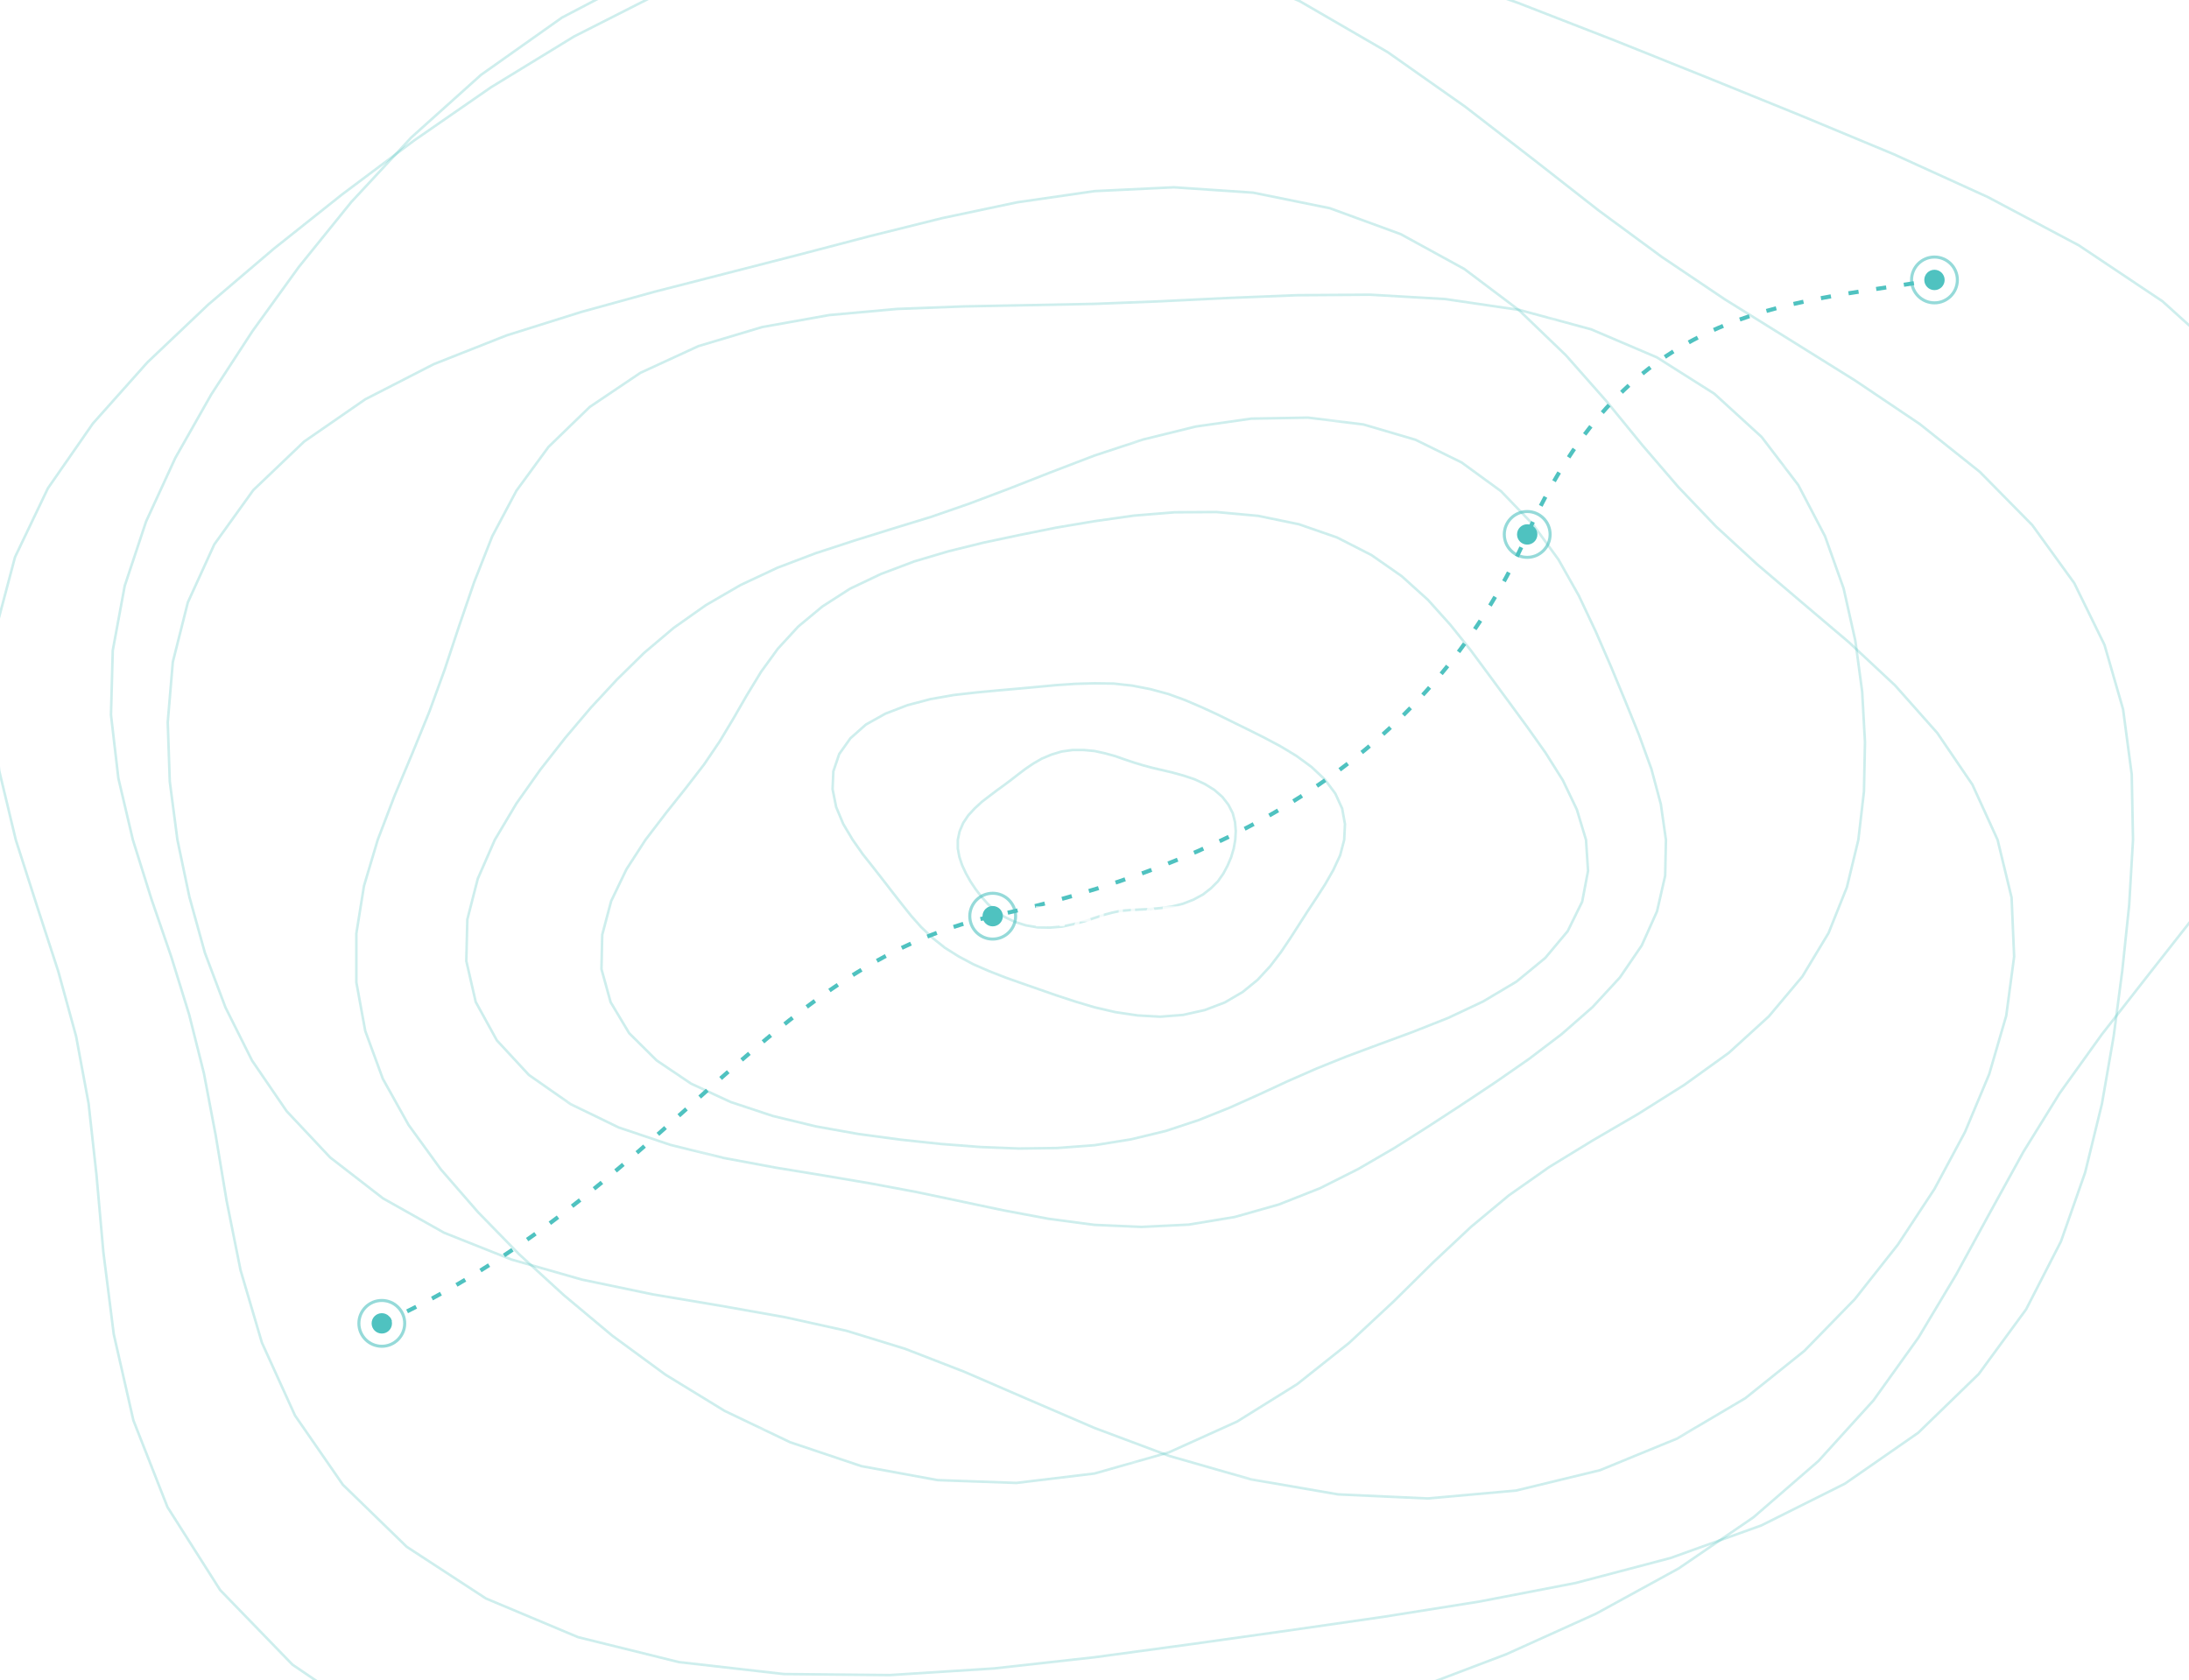
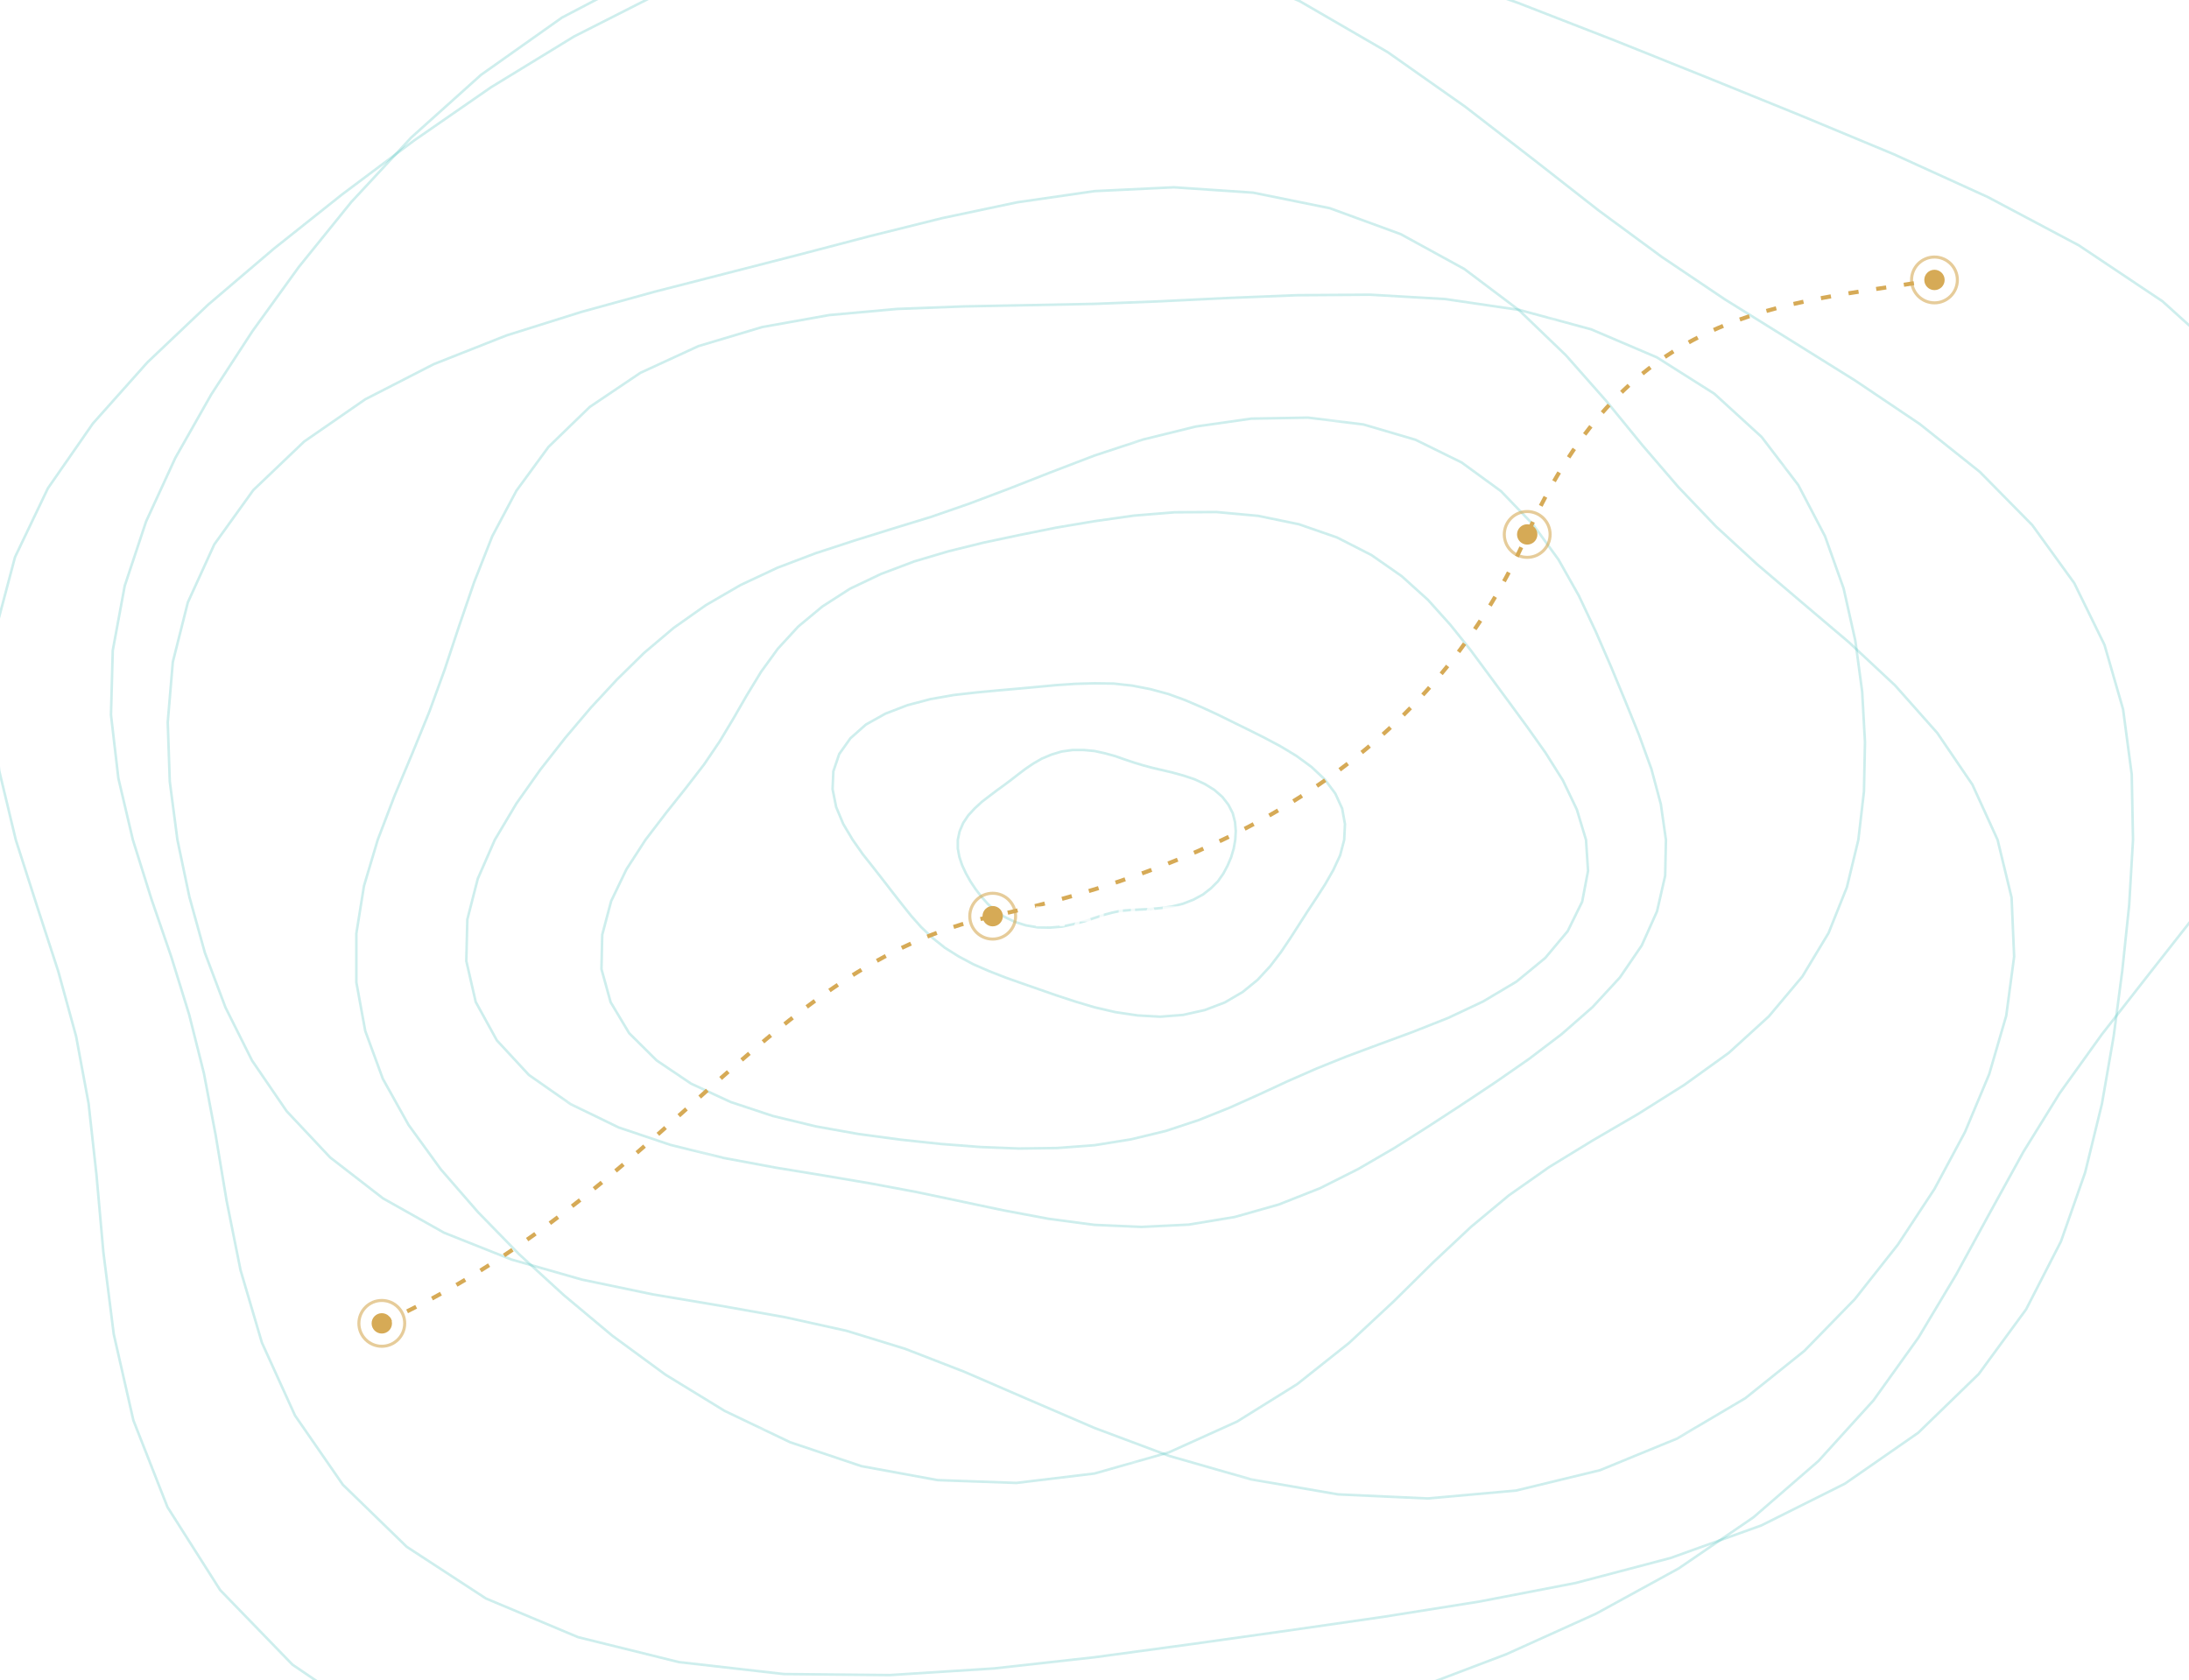
<svg xmlns="http://www.w3.org/2000/svg" viewBox="0 0 860 660">
  <g fill="none" stroke-width="1">
    <path d="M485.3 330.0 L484.7 333.4 L483.7 336.8 L482.3 340.1 L480.6 343.3 L478.5 346.3 L475.8 349.0 L472.6 351.5 L468.9 353.5 L464.8 355.1 L460.5 356.2 L456.1 356.8 L451.8 357.2 L447.7 357.4 L443.9 357.6 L440.4 357.9 L437.0 358.6 L433.6 359.5 L430.0 360.7 L426.1 362.0 L421.9 363.1 L417.3 364.1 L412.5 364.5 L407.7 364.4 L403.0 363.6 L398.6 362.2 L394.7 360.3 L391.2 357.9 L388.2 355.3 L385.6 352.4 L383.3 349.4 L381.3 346.4 L379.5 343.2 L378.0 340.0 L376.9 336.7 L376.3 333.4 L376.3 330.0 L377.0 326.7 L378.4 323.4 L380.4 320.4 L382.9 317.7 L385.7 315.1 L388.7 312.8 L391.6 310.6 L394.5 308.5 L397.3 306.4 L400.0 304.3 L402.9 302.1 L406.0 300.0 L409.3 298.1 L413.1 296.5 L417.1 295.3 L421.4 294.7 L425.7 294.7 L430.0 295.1 L434.1 296.0 L438.1 297.1 L441.8 298.4 L445.4 299.6 L449.0 300.7 L452.7 301.7 L456.6 302.6 L460.8 303.6 L465.1 304.8 L469.3 306.2 L473.4 308.1 L477.1 310.4 L480.2 313.1 L482.6 316.2 L484.3 319.5 L485.2 323.0 L485.5 326.5 Z" stroke="rgba(79,194,192,.28)" />
    <path d="M528.1 330.0 L526.5 336.1 L523.8 341.9 L520.6 347.5 L517.2 352.8 L513.7 358.1 L510.3 363.4 L506.9 368.7 L503.2 374.2 L499.0 379.7 L494.1 385.0 L488.2 389.8 L481.2 393.9 L473.3 396.9 L464.8 398.8 L455.8 399.5 L446.9 399.0 L438.2 397.7 L430.0 395.8 L422.3 393.5 L415.0 391.1 L408.1 388.7 L401.5 386.4 L395.0 384.1 L388.6 381.6 L382.4 378.9 L376.6 375.8 L371.2 372.4 L366.3 368.5 L361.9 364.3 L358.0 359.9 L354.4 355.4 L350.8 350.8 L347.1 346.0 L343.2 341.0 L339.0 335.7 L335.0 330.0 L331.3 323.8 L328.5 317.1 L327.1 310.1 L327.4 303.1 L329.7 296.3 L334.1 290.1 L340.2 284.7 L347.9 280.4 L356.5 277.1 L365.6 274.7 L374.7 273.1 L383.5 272.1 L392.0 271.3 L400.0 270.6 L407.6 269.9 L415.1 269.2 L422.6 268.7 L430.0 268.5 L437.5 268.6 L444.8 269.4 L452.0 270.8 L459.0 272.7 L465.6 275.1 L471.9 277.8 L478.0 280.6 L484.1 283.6 L490.2 286.6 L496.6 289.8 L503.0 293.2 L509.3 297.0 L515.3 301.4 L520.5 306.3 L524.6 311.8 L527.3 317.7 L528.4 323.8 Z" stroke="rgba(79,194,192,.28)" />
    <path d="M570.7 330.0 L572.3 339.0 L572.1 348.0 L570.0 357.0 L565.8 365.6 L560.0 373.6 L552.8 381.0 L544.7 387.8 L536.1 394.1 L527.3 400.0 L518.4 405.8 L509.4 411.6 L500.0 417.3 L490.0 422.7 L479.3 427.5 L467.7 431.3 L455.4 433.8 L442.7 434.5 L430.0 433.3 L417.8 430.4 L406.5 426.0 L396.3 420.5 L387.3 414.4 L379.3 408.3 L371.9 402.4 L364.8 397.1 L357.4 392.3 L349.7 387.8 L341.4 383.5 L332.9 379.0 L324.3 374.0 L316.0 368.3 L308.6 361.8 L302.4 354.6 L297.4 346.8 L293.6 338.6 L291.1 330.0 L289.5 321.2 L288.8 312.1 L288.9 302.8 L290.0 293.3 L292.2 283.7 L295.9 274.2 L301.4 265.2 L308.9 256.8 L318.5 249.7 L329.9 244.1 L342.8 240.3 L356.5 238.3 L370.4 237.9 L383.9 238.8 L396.7 240.6 L408.6 242.6 L419.6 244.5 L430.0 245.9 L440.1 246.7 L450.3 247.1 L460.8 247.3 L471.6 247.7 L482.6 248.7 L493.6 250.7 L504.2 253.7 L514.0 258.0 L522.8 263.2 L530.5 269.3 L537.3 275.9 L543.3 282.9 L548.8 290.1 L554.0 297.5 L559.0 305.1 L563.7 313.0 L567.7 321.3 Z" stroke="rgba(255,255,255,.12)" />
    <path d="M623.1 330.0 L623.9 342.2 L621.6 354.3 L615.9 365.9 L607.1 376.4 L595.8 385.7 L582.7 393.5 L568.9 400.0 L555.0 405.5 L541.7 410.4 L529.1 415.1 L517.4 419.8 L506.0 424.8 L494.8 430.0 L483.2 435.2 L471.0 440.1 L458.0 444.4 L444.3 447.7 L430.0 450.0 L415.3 451.1 L400.3 451.3 L385.1 450.7 L369.6 449.5 L353.7 447.8 L337.3 445.6 L320.5 442.6 L303.6 438.5 L287.0 433.0 L271.5 425.8 L258.0 416.7 L247.2 406.0 L239.9 393.8 L236.3 380.8 L236.6 367.3 L240.1 354.1 L246.1 341.6 L253.6 330.0 L261.7 319.4 L269.5 309.6 L276.6 300.4 L282.7 291.4 L288.1 282.4 L293.4 273.2 L299.0 264.0 L305.6 254.9 L313.6 246.2 L323.1 238.3 L334.0 231.3 L346.2 225.5 L359.2 220.6 L372.7 216.6 L386.5 213.2 L400.7 210.2 L415.1 207.3 L430.0 204.8 L445.5 202.6 L461.5 201.3 L477.9 201.2 L494.3 202.7 L510.3 206.0 L525.3 211.2 L538.8 218.1 L550.7 226.4 L561.0 235.7 L569.8 245.5 L577.8 255.5 L585.2 265.5 L592.5 275.4 L599.9 285.5 L607.2 295.8 L614.0 306.6 L619.5 318.1 Z" stroke="rgba(79,194,192,.28)" />
    <path d="M654.5 330.0 L654.2 344.1 L651.0 358.1 L645.0 371.5 L636.4 384.1 L625.7 395.7 L613.6 406.3 L600.7 416.1 L587.6 425.2 L574.4 434.0 L561.2 442.6 L547.8 451.1 L533.7 459.3 L518.6 466.9 L502.4 473.3 L485.1 478.2 L467.0 481.2 L448.5 482.1 L430.0 481.3 L411.9 478.9 L394.3 475.6 L377.2 472.0 L360.1 468.4 L342.5 465.1 L324.2 462.0 L304.7 458.8 L284.3 455.0 L263.5 449.9 L243.0 443.0 L224.1 433.8 L207.8 422.4 L195.2 408.8 L186.9 393.7 L183.2 377.6 L183.6 361.3 L187.7 345.3 L194.4 330.0 L202.9 315.7 L212.3 302.4 L222.1 289.9 L232.1 278.1 L242.4 267.0 L253.1 256.5 L264.7 246.7 L277.3 237.8 L290.9 229.9 L305.4 223.1 L320.4 217.4 L335.7 212.4 L350.8 207.7 L365.8 203.1 L380.8 197.9 L396.2 192.1 L412.5 185.7 L430.0 179.0 L449.1 172.7 L469.8 167.6 L491.6 164.5 L513.9 164.1 L535.7 166.8 L556.1 172.8 L574.2 181.7 L589.7 193.0 L602.2 206.0 L612.3 219.9 L620.3 234.1 L626.9 248.1 L632.9 261.9 L638.5 275.4 L643.9 288.7 L648.8 302.2 L652.5 316.0 Z" stroke="rgba(79,194,192,.28)" />
    <path d="M703.7 330.0 L705.1 347.3 L704.2 364.8 L700.5 382.2 L693.5 399.0 L682.9 414.9 L669.2 429.4 L652.9 442.4 L634.7 453.7 L615.6 463.7 L596.1 472.6 L576.6 480.8 L557.2 488.6 L537.6 496.1 L517.5 503.0 L496.6 509.0 L474.9 513.4 L452.6 515.7 L430.0 515.4 L407.8 512.5 L386.7 506.9 L367.0 499.4 L348.9 490.5 L332.1 481.1 L316.2 471.9 L300.3 463.4 L283.5 455.7 L265.3 448.6 L245.5 441.5 L224.3 433.7 L202.6 424.5 L181.5 413.4 L162.4 400.1 L146.6 384.7 L135.2 367.4 L128.6 349.0 L126.9 330.0 L129.8 311.1 L136.3 292.7 L145.9 275.2 L157.5 258.6 L170.8 243.0 L185.5 228.4 L201.5 214.8 L219.0 202.5 L238.2 191.9 L258.9 183.2 L280.9 176.7 L303.8 172.6 L326.9 170.8 L349.5 170.8 L371.2 171.9 L391.7 173.5 L411.1 174.6 L430.0 174.7 L449.0 173.6 L468.9 171.3 L490.1 168.5 L512.9 165.9 L537.1 164.6 L562.0 165.4 L586.5 169.1 L609.6 175.9 L630.3 185.8 L647.9 198.4 L662.0 213.0 L673.0 229.0 L681.3 245.6 L687.6 262.5 L692.8 279.3 L697.1 296.1 L700.8 312.9 Z" stroke="rgba(255,255,255,.12)" />
    <path d="M730.1 330.0 L725.6 348.6 L718.4 366.6 L708.1 383.7 L694.9 399.4 L679.2 413.7 L661.7 426.3 L643.6 437.7 L625.6 448.2 L608.6 458.6 L592.8 469.7 L577.9 482.1 L563.1 496.0 L547.5 511.4 L530.0 527.7 L509.6 543.9 L486.0 558.6 L459.2 570.7 L430.0 579.0 L399.3 582.7 L368.4 581.6 L338.4 576.1 L310.4 566.7 L284.7 554.4 L261.5 540.2 L240.5 524.8 L221.5 508.9 L203.9 492.8 L187.8 476.3 L173.2 459.5 L160.5 442.0 L150.4 423.9 L143.5 405.1 L140.0 386.0 L140.0 366.8 L143.0 348.1 L148.4 330.0 L155.0 312.7 L162.0 296.0 L168.7 279.6 L174.7 263.1 L180.3 246.2 L186.3 228.7 L193.4 210.7 L202.9 192.8 L215.5 175.6 L231.7 159.9 L251.6 146.5 L274.4 136.0 L299.5 128.5 L325.8 123.8 L352.4 121.4 L378.7 120.4 L404.5 119.9 L430.0 119.4 L455.7 118.4 L482.1 117.1 L509.6 116.0 L538.3 115.8 L567.7 117.5 L597.0 121.8 L625.1 129.4 L650.9 140.4 L673.5 154.7 L692.1 171.7 L706.5 190.6 L717.0 210.7 L724.3 231.2 L728.9 251.7 L731.6 271.8 L732.7 291.6 L732.3 311.0 Z" stroke="rgba(79,194,192,.28)" />
    <path d="M784.8 330.0 L790.3 352.7 L791.3 375.9 L788.2 399.1 L781.5 422.1 L772.0 444.8 L760.0 467.2 L745.6 489.1 L728.7 510.5 L708.9 530.8 L685.7 549.4 L658.8 565.3 L628.6 577.7 L595.6 585.7 L560.9 588.8 L525.7 587.2 L491.5 581.3 L459.4 572.1 L430.0 561.1 L403.3 549.6 L378.8 539.0 L355.6 530.0 L332.5 522.9 L308.5 517.6 L283.2 513.1 L256.4 508.6 L228.6 502.8 L200.9 494.9 L174.5 484.4 L150.5 470.9 L129.7 454.8 L112.6 436.6 L99.0 416.7 L88.6 395.9 L80.5 374.4 L74.4 352.4 L69.7 330.0 L66.7 307.1 L65.9 283.8 L67.9 260.1 L73.8 236.7 L84.2 213.9 L99.5 192.6 L119.5 173.5 L143.5 156.9 L170.4 143.1 L199.0 131.8 L228.3 122.6 L257.3 114.6 L285.8 107.3 L313.8 100.1 L341.7 92.8 L370.2 85.7 L399.6 79.5 L430.0 75.1 L461.2 73.6 L492.3 75.7 L522.4 81.8 L550.3 92.0 L575.3 105.7 L596.8 121.9 L615.2 139.6 L631.0 157.5 L645.3 175.0 L659.4 191.4 L674.2 206.9 L690.4 221.8 L707.9 236.7 L726.3 252.3 L744.5 269.3 L761.1 288.0 L774.9 308.3 Z" stroke="rgba(79,194,192,.28)" />
    <path d="M881.0 330.0 L883.2 358.5 L877.5 386.8 L865.0 413.9 L847.0 439.3 L825.2 462.7 L800.7 484.1 L774.6 503.7 L747.4 521.8 L719.1 538.1 L689.4 552.6 L658.4 564.8 L625.9 574.3 L592.3 580.7 L558.2 583.7 L524.4 583.6 L491.5 581.1 L460.0 576.9 L430.0 572.2 L401.1 568.0 L372.5 564.8 L343.3 562.8 L312.8 561.8 L280.4 560.9 L246.4 558.9 L211.5 554.7 L177.1 547.0 L144.6 535.5 L115.9 519.8 L91.9 500.4 L73.5 478.2 L60.5 454.1 L52.1 429.0 L47.1 403.9 L44.0 379.0 L41.8 354.5 L39.6 330.0 L37.6 305.3 L36.4 280.0 L37.0 254.2 L40.8 228.0 L49.1 202.1 L62.5 177.2 L81.5 154.3 L105.4 133.9 L133.5 116.5 L164.5 102.1 L197.1 90.5 L230.4 81.1 L263.8 73.4 L297.0 66.8 L330.0 61.4 L363.2 57.2 L396.6 54.8 L430.0 54.8 L463.1 57.9 L495.1 64.3 L525.2 74.1 L552.9 86.9 L577.8 101.7 L600.2 117.7 L620.9 133.7 L641.1 148.8 L662.2 162.9 L685.2 175.8 L711.0 188.3 L739.5 201.3 L769.8 215.9 L800.2 233.0 L828.6 253.1 L852.8 276.3 L870.7 302.2 Z" stroke="rgba(255,255,255,.12)" />
    <path d="M838.0 330.0 L836.5 355.6 L833.8 381.3 L830.4 407.2 L825.8 433.7 L819.2 460.7 L809.7 487.8 L796.0 514.5 L777.4 539.9 L753.6 563.0 L724.8 583.0 L692.0 599.4 L656.3 612.2 L619.1 622.0 L581.3 629.3 L543.6 635.3 L506.1 640.7 L468.4 646.0 L430.0 651.2 L390.4 655.6 L349.6 658.2 L308.0 657.8 L266.7 653.1 L227.1 643.3 L190.9 628.1 L159.8 607.8 L134.7 583.4 L115.9 556.2 L102.9 527.6 L94.5 499.1 L89.0 471.7 L84.7 445.9 L80.1 421.7 L74.3 398.6 L67.3 376.0 L59.5 353.3 L52.2 330.0 L46.5 305.8 L43.6 280.9 L44.3 255.6 L49.0 230.2 L57.4 204.9 L68.9 179.9 L83.0 155.0 L99.2 130.1 L117.4 104.9 L138.0 79.4 L161.6 54.0 L189.0 29.4 L220.8 6.9 L257.1 -12.1 L297.5 -26.0 L340.9 -33.8 L385.7 -34.7 L430.0 -28.7 L472.1 -16.5 L510.7 0.5 L545.2 20.5 L575.6 41.9 L602.9 63.0 L628.2 82.8 L652.8 100.9 L677.6 117.6 L703.0 133.4 L728.8 149.5 L754.2 166.6 L777.8 185.4 L798.4 206.3 L814.9 229.1 L826.8 253.4 L834.1 278.7 L837.5 304.3 Z" stroke="rgba(79,194,192,.28)" />
    <path d="M883.6 330.0 L864.2 357.4 L844.4 382.6 L825.8 406.4 L809.3 429.4 L795.0 452.5 L781.9 476.3 L768.6 500.7 L753.7 525.6 L736.0 550.3 L714.4 574.1 L688.9 596.2 L659.5 616.3 L627.0 634.1 L591.8 650.0 L554.4 664.2 L515.0 677.2 L473.6 689.0 L430.0 699.3 L384.1 707.6 L336.3 712.6 L287.4 713.2 L238.9 708.1 L192.6 696.5 L150.7 678.4 L114.9 654.1 L86.5 624.8 L65.8 592.2 L52.4 558.1 L44.7 524.3 L40.6 491.9 L37.9 461.6 L34.8 433.6 L29.9 407.2 L22.9 381.7 L14.6 356.2 L6.2 330.0 L-0.3 302.9 L-3.4 275.0 L-1.5 246.8 L5.9 218.9 L18.8 191.9 L36.5 166.4 L57.9 142.4 L81.8 119.7 L107.5 97.8 L134.4 76.4 L162.7 55.2 L192.9 34.3 L225.6 14.3 L261.3 -3.8 L300.1 -19.0 L341.8 -30.0 L385.5 -36.1 L430.0 -37.0 L474.1 -32.8 L516.8 -24.3 L557.5 -12.6 L596.3 1.1 L633.6 15.6 L670.3 30.3 L707.0 45.2 L744.0 60.6 L780.9 77.4 L816.7 96.4 L849.6 118.4 L877.8 143.9 L899.1 172.5 L912.1 203.6 L916.3 236.2 L911.9 268.8 L900.3 300.4 Z" stroke="rgba(79,194,192,.28)" />
  </g>
-   <path d="M150 520 C 260 470, 300 380, 390 360 S 560 300, 600 210 S 700 120, 760 110" fill="none" stroke="#4FC2C0" stroke-width="1.6" stroke-dasharray="4 7" />
+   <path d="M150 520 C 260 470, 300 380, 390 360 S 560 300, 600 210 S 700 120, 760 110" fill="none" stroke="#D6AA56" stroke-width="1.6" stroke-dasharray="4 7" />
  <g transform="translate(150 520)">
-     <circle r="9" fill="none" stroke="#4FC2C0" stroke-width="1.2" opacity=".6" />
-     <circle r="4" fill="#4FC2C0" />
+     <circle r="9" fill="none" stroke="#D6AA56" stroke-width="1.2" opacity=".6" />
+     <circle r="4" fill="#D6AA56" />
    <text x="16" y="4" fill="rgba(255,255,255,.75)" font-family="Figtree, sans-serif" font-weight="600" font-size="11" letter-spacing="1.5">DEFINE</text>
  </g>
  <g transform="translate(390 360)">
-     <circle r="9" fill="none" stroke="#4FC2C0" stroke-width="1.2" opacity=".6" />
-     <circle r="4" fill="#4FC2C0" />
+     <circle r="9" fill="none" stroke="#D6AA56" stroke-width="1.2" opacity=".6" />
+     <circle r="4" fill="#D6AA56" />
    <text x="16" y="4" fill="rgba(255,255,255,.75)" font-family="Figtree, sans-serif" font-weight="600" font-size="11" letter-spacing="1.5">EVALUATE</text>
  </g>
  <g transform="translate(600 210)">
-     <circle r="9" fill="none" stroke="#4FC2C0" stroke-width="1.2" opacity=".6" />
-     <circle r="4" fill="#4FC2C0" />
+     <circle r="9" fill="none" stroke="#D6AA56" stroke-width="1.2" opacity=".6" />
+     <circle r="4" fill="#D6AA56" />
    <text x="16" y="4" fill="rgba(255,255,255,.75)" font-family="Figtree, sans-serif" font-weight="600" font-size="11" letter-spacing="1.5">PREPARE</text>
  </g>
  <g transform="translate(760 110)">
-     <circle r="9" fill="none" stroke="#4FC2C0" stroke-width="1.2" opacity=".6" />
-     <circle r="4" fill="#4FC2C0" />
+     <circle r="9" fill="none" stroke="#D6AA56" stroke-width="1.2" opacity=".6" />
+     <circle r="4" fill="#D6AA56" />
    <text x="-72" y="-16" fill="rgba(255,255,255,.75)" font-family="Figtree, sans-serif" font-weight="600" font-size="11" letter-spacing="1.5">SUPPORT</text>
  </g>
</svg>
